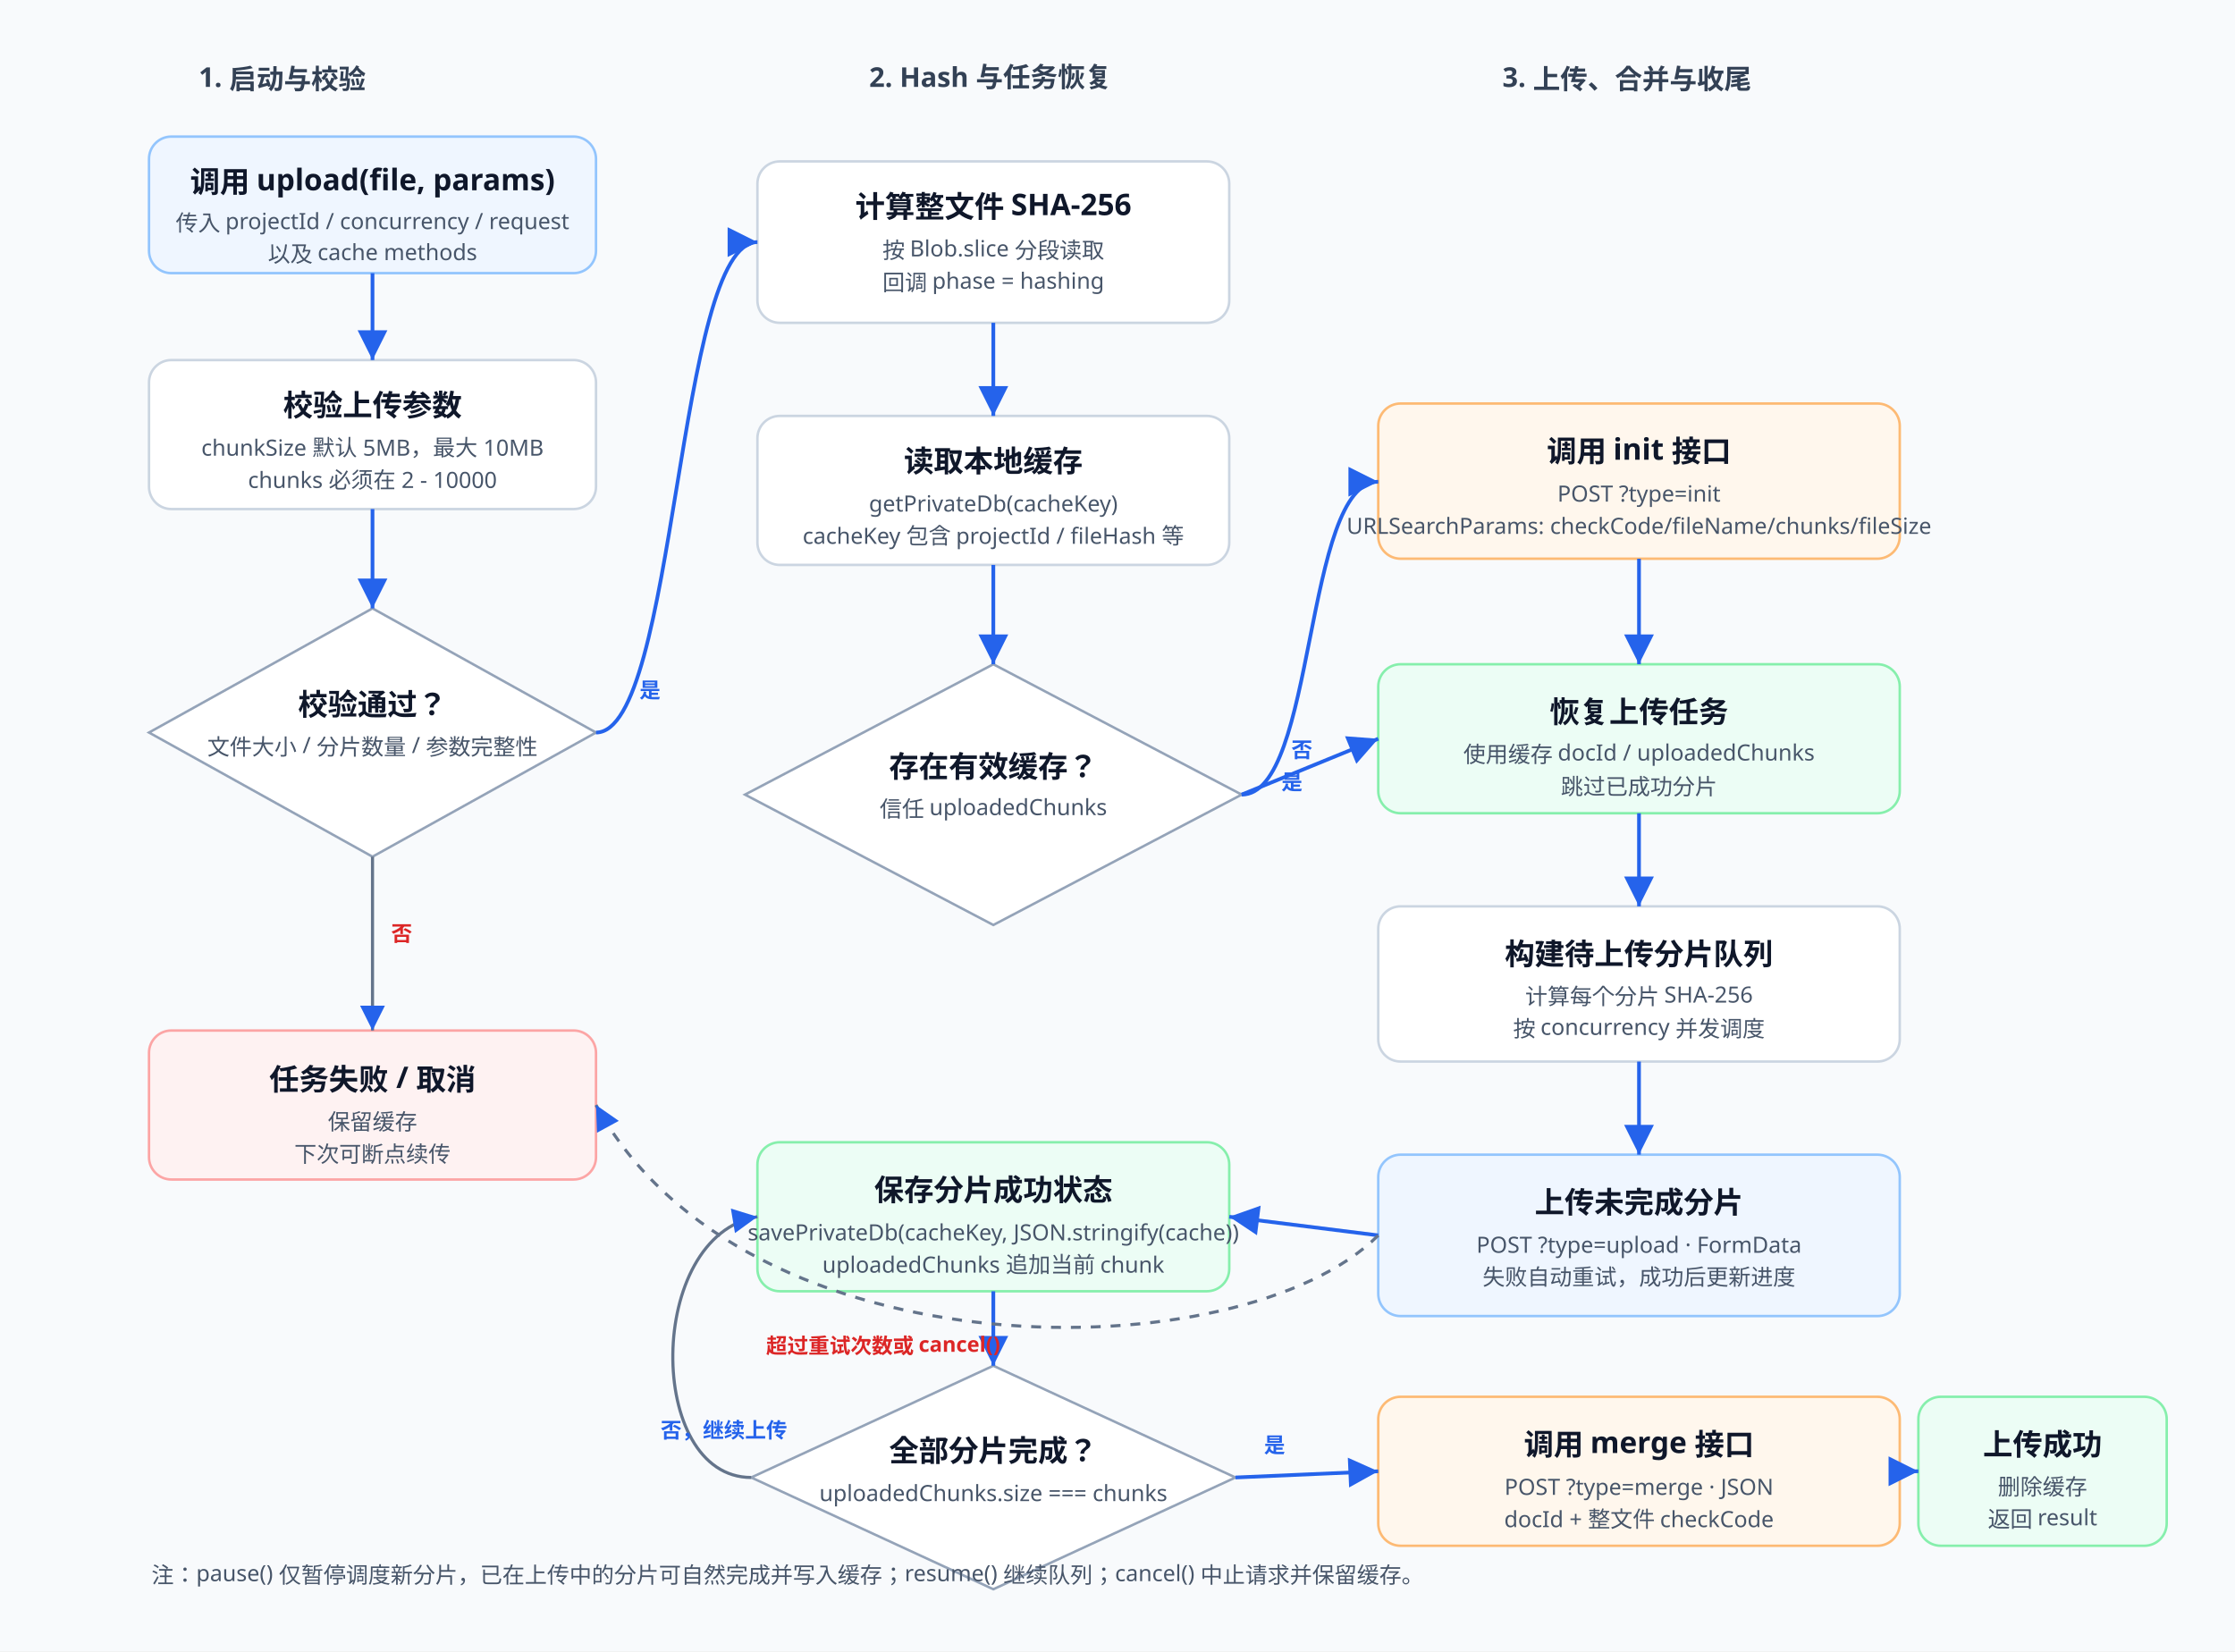
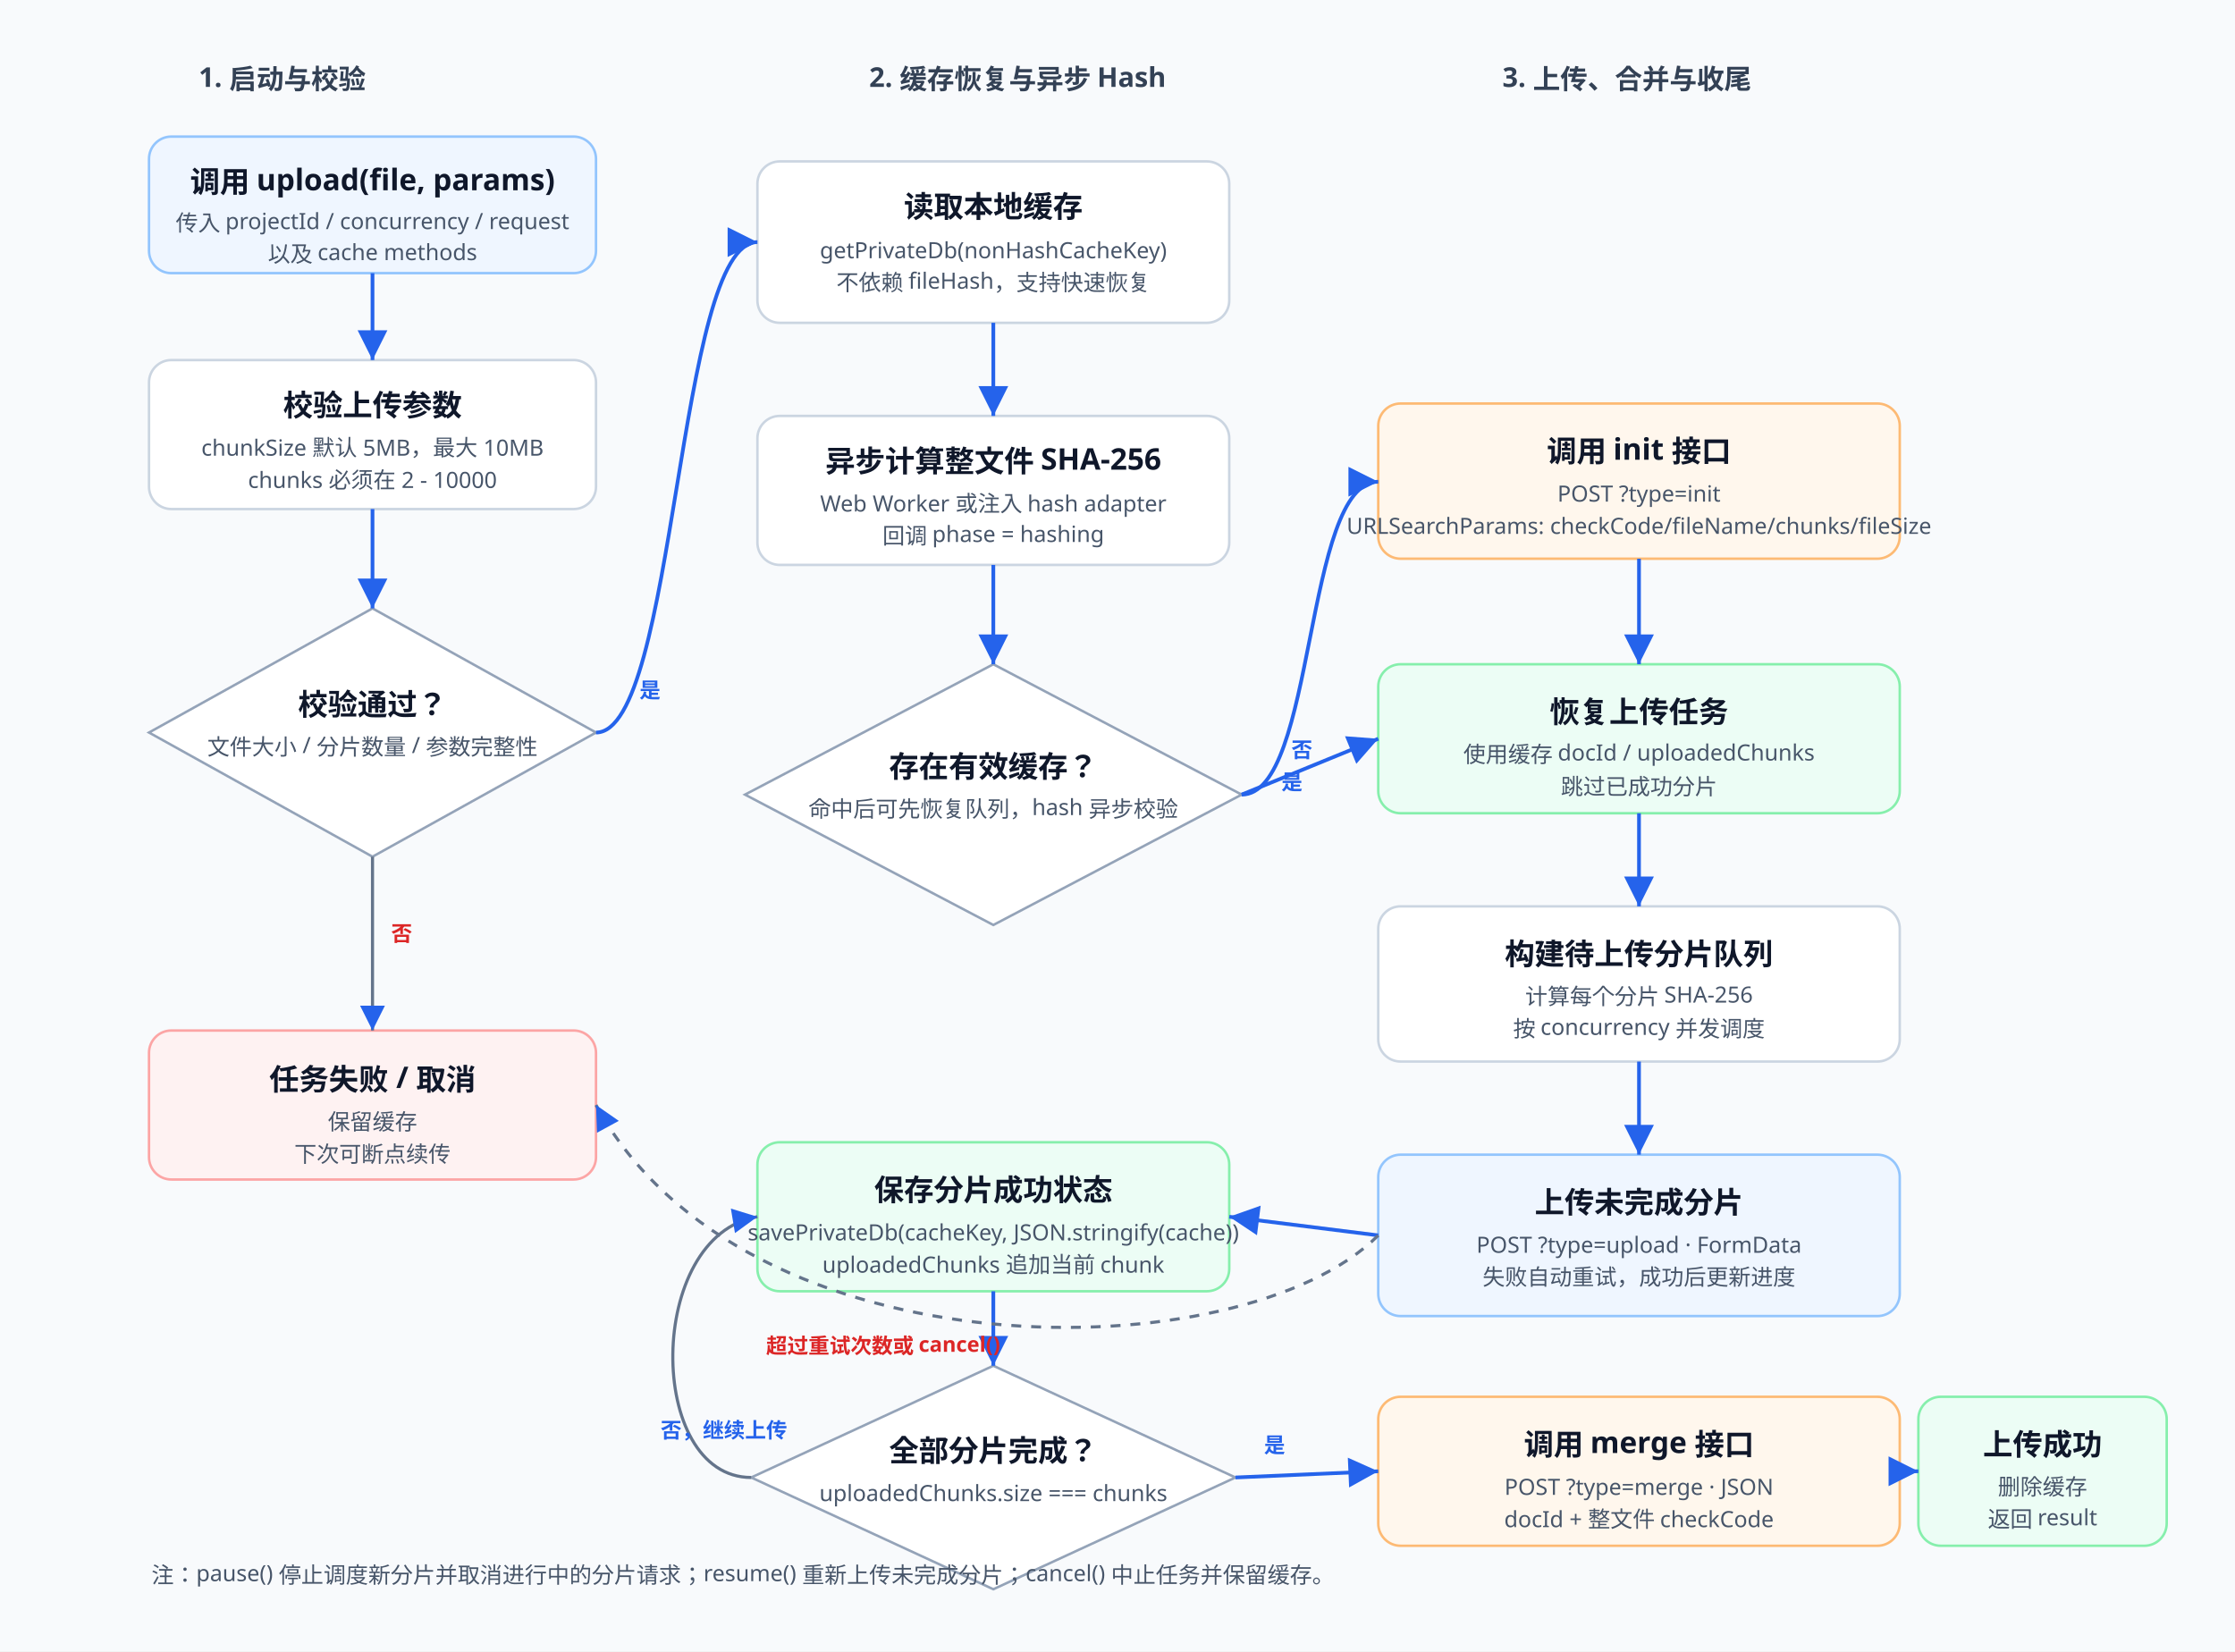
<svg xmlns="http://www.w3.org/2000/svg" width="1800" height="1330" viewBox="0 0 1800 1330">
  <defs>
    <marker id="arrow" markerWidth="12" markerHeight="12" refX="10" refY="6" orient="auto" markerUnits="strokeWidth">
      <path d="M2,2 L10,6 L2,10 Z" fill="#2563eb" />
    </marker>
    <style>
      .bg { fill: #f8fafc; }
      .title { font: 700 42px "Arial Unicode MS", "PingFang SC", sans-serif; fill: #0f172a; }
      .subtitle { font: 400 22px "Arial Unicode MS", "PingFang SC", sans-serif; fill: #475569; }
      .phase { font: 700 22px "Arial Unicode MS", "PingFang SC", sans-serif; fill: #334155; }
      .node { fill: #ffffff; stroke: #cbd5e1; stroke-width: 2; }
      .node-blue { fill: #eff6ff; stroke: #93c5fd; stroke-width: 2; }
      .node-green { fill: #ecfdf5; stroke: #86efac; stroke-width: 2; }
      .node-orange { fill: #fff7ed; stroke: #fdba74; stroke-width: 2; }
      .node-red { fill: #fef2f2; stroke: #fca5a5; stroke-width: 2; }
      .decision { fill: #ffffff; stroke: #94a3b8; stroke-width: 2; }
      .text { font: 700 24px "Arial Unicode MS", "PingFang SC", sans-serif; fill: #0f172a; }
      .small { font: 400 18px "Arial Unicode MS", "PingFang SC", sans-serif; fill: #475569; }
      .label { font: 700 17px "Arial Unicode MS", "PingFang SC", sans-serif; fill: #2563eb; }
      .danger { font: 700 17px "Arial Unicode MS", "PingFang SC", sans-serif; fill: #dc2626; }
      .line { fill: none; stroke: #2563eb; stroke-width: 3; marker-end: url(#arrow); }
      .line-gray { fill: none; stroke: #64748b; stroke-width: 2.5; marker-end: url(#arrow); }
      .dash { fill: none; stroke: #64748b; stroke-width: 2.5; stroke-dasharray: 8 8; marker-end: url(#arrow); }
    </style>
  </defs>
  <rect class="bg" width="1800" height="1330" />
  <g transform="translate(0,-120)">
    <text x="160" y="190" class="phase">1. 启动与校验</text>
-     <text x="700" y="190" class="phase">2. Hash 与任务恢复</text>
+     <text x="700" y="190" class="phase">2. 缓存恢复与异步 Hash</text>
    <text x="1210" y="190" class="phase">3. 上传、合并与收尾</text>
    <rect x="120" y="230" width="360" height="110" rx="18" class="node-blue" />
    <text x="300" y="275" text-anchor="middle" class="text">调用 upload(file, params)</text>
    <text x="300" y="306" text-anchor="middle" class="small">传入 projectId / concurrency / request</text>
    <text x="300" y="331" text-anchor="middle" class="small">以及 cache methods</text>
    <rect x="120" y="410" width="360" height="120" rx="18" class="node" />
    <text x="300" y="455" text-anchor="middle" class="text">校验上传参数</text>
    <text x="300" y="487" text-anchor="middle" class="small">chunkSize 默认 5MB，最大 10MB</text>
    <text x="300" y="513" text-anchor="middle" class="small">chunks 必须在 2 - 10000</text>
    <polygon points="300,610 480,710 300,810 120,710" class="decision" />
    <text x="300" y="696" text-anchor="middle" class="text">校验通过？</text>
    <text x="300" y="728" text-anchor="middle" class="small">文件大小 / 分片数量 / 参数完整性</text>
    <rect x="610" y="250" width="380" height="130" rx="18" class="node" />
-     <text x="800" y="295" text-anchor="middle" class="text">计算整文件 SHA-256</text>
-     <text x="800" y="328" text-anchor="middle" class="small">按 Blob.slice 分段读取</text>
-     <text x="800" y="354" text-anchor="middle" class="small">回调 phase = hashing</text>
+     <text x="800" y="295" text-anchor="middle" class="text">读取本地缓存</text>
+     <text x="800" y="328" text-anchor="middle" class="small">getPrivateDb(nonHashCacheKey)</text>
+     <text x="800" y="354" text-anchor="middle" class="small">不依赖 fileHash，支持快速恢复</text>
    <rect x="610" y="455" width="380" height="120" rx="18" class="node" />
-     <text x="800" y="500" text-anchor="middle" class="text">读取本地缓存</text>
-     <text x="800" y="532" text-anchor="middle" class="small">getPrivateDb(cacheKey)</text>
-     <text x="800" y="558" text-anchor="middle" class="small">cacheKey 包含 projectId / fileHash 等</text>
+     <text x="800" y="500" text-anchor="middle" class="text">异步计算整文件 SHA-256</text>
+     <text x="800" y="532" text-anchor="middle" class="small">Web Worker 或注入 hash adapter</text>
+     <text x="800" y="558" text-anchor="middle" class="small">回调 phase = hashing</text>
    <polygon points="800,655 1000,760 800,865 600,760" class="decision" />
    <text x="800" y="746" text-anchor="middle" class="text">存在有效缓存？</text>
-     <text x="800" y="778" text-anchor="middle" class="small">信任 uploadedChunks</text>
+     <text x="800" y="778" text-anchor="middle" class="small">命中后可先恢复队列，hash 异步校验</text>
    <rect x="1110" y="445" width="420" height="125" rx="18" class="node-orange" />
    <text x="1320" y="492" text-anchor="middle" class="text">调用 init 接口</text>
    <text x="1320" y="524" text-anchor="middle" class="small">POST ?type=init</text>
    <text x="1320" y="550" text-anchor="middle" class="small">URLSearchParams: checkCode/fileName/chunks/fileSize</text>
    <rect x="1110" y="655" width="420" height="120" rx="18" class="node-green" />
    <text x="1320" y="702" text-anchor="middle" class="text">恢复上传任务</text>
    <text x="1320" y="734" text-anchor="middle" class="small">使用缓存 docId / uploadedChunks</text>
    <text x="1320" y="760" text-anchor="middle" class="small">跳过已成功分片</text>
    <rect x="1110" y="850" width="420" height="125" rx="18" class="node" />
    <text x="1320" y="897" text-anchor="middle" class="text">构建待上传分片队列</text>
    <text x="1320" y="929" text-anchor="middle" class="small">计算每个分片 SHA-256</text>
    <text x="1320" y="955" text-anchor="middle" class="small">按 concurrency 并发调度</text>
    <rect x="1110" y="1050" width="420" height="130" rx="18" class="node-blue" />
    <text x="1320" y="1097" text-anchor="middle" class="text">上传未完成分片</text>
    <text x="1320" y="1129" text-anchor="middle" class="small">POST ?type=upload · FormData</text>
    <text x="1320" y="1155" text-anchor="middle" class="small">失败自动重试，成功后更新进度</text>
    <rect x="610" y="1040" width="380" height="120" rx="18" class="node-green" />
    <text x="800" y="1087" text-anchor="middle" class="text">保存分片成功状态</text>
    <text x="800" y="1119" text-anchor="middle" class="small">savePrivateDb(cacheKey, JSON.stringify(cache))</text>
    <text x="800" y="1145" text-anchor="middle" class="small">uploadedChunks 追加当前 chunk</text>
    <polygon points="800,1220 995,1310 800,1400 605,1310" class="decision" />
    <text x="800" y="1297" text-anchor="middle" class="text">全部分片完成？</text>
    <text x="800" y="1329" text-anchor="middle" class="small">uploadedChunks.size === chunks</text>
    <rect x="1110" y="1245" width="420" height="120" rx="18" class="node-orange" />
    <text x="1320" y="1292" text-anchor="middle" class="text">调用 merge 接口</text>
    <text x="1320" y="1324" text-anchor="middle" class="small">POST ?type=merge · JSON</text>
    <text x="1320" y="1350" text-anchor="middle" class="small">docId + 整文件 checkCode</text>
    <rect x="1545" y="1245" width="200" height="120" rx="18" class="node-green" />
    <text x="1645" y="1292" text-anchor="middle" class="text">上传成功</text>
    <text x="1645" y="1324" text-anchor="middle" class="small">删除缓存</text>
    <text x="1645" y="1350" text-anchor="middle" class="small">返回 result</text>
    <rect x="120" y="950" width="360" height="120" rx="18" class="node-red" />
    <text x="300" y="998" text-anchor="middle" class="text">任务失败 / 取消</text>
    <text x="300" y="1030" text-anchor="middle" class="small">保留缓存</text>
    <text x="300" y="1056" text-anchor="middle" class="small">下次可断点续传</text>
    <path d="M300 340 L300 410" class="line" />
    <path d="M300 530 L300 610" class="line" />
    <path d="M480 710 C545 710, 545 315, 610 315" class="line" />
    <text x="515" y="682" class="label">是</text>
    <path d="M300 810 L300 950" class="line-gray" />
    <text x="315" y="878" class="danger">否</text>
    <path d="M800 380 L800 455" class="line" />
    <path d="M800 575 L800 655" class="line" />
    <path d="M1000 760 C1060 760, 1050 508, 1110 508" class="line" />
    <text x="1040" y="730" class="label">否</text>
    <path d="M1000 760 L1110 715" class="line" />
    <text x="1032" y="756" class="label">是</text>
    <path d="M1320 570 L1320 655" class="line" />
    <path d="M1320 775 L1320 850" class="line" />
    <path d="M1320 975 L1320 1050" class="line" />
    <path d="M1110 1115 L990 1100" class="line" />
    <path d="M800 1160 L800 1220" class="line" />
    <path d="M995 1310 L1110 1305" class="line" />
    <text x="1018" y="1290" class="label">是</text>
    <path d="M605 1310 C520 1310, 520 1115, 610 1100" class="line-gray" />
    <text x="532" y="1278" class="label">否，继续上传</text>
    <path d="M1530 1305 L1545 1305" class="line" />
    <path d="M1110 1115 C1000 1225, 600 1230, 480 1010" class="dash" />
    <text x="617" y="1210" class="danger">超过重试次数或 cancel()</text>
-     <text x="122" y="1395" class="small">注：pause() 仅暂停调度新分片，已在上传中的分片可自然完成并写入缓存；resume() 继续队列；cancel() 中止请求并保留缓存。</text>
+     <text x="122" y="1395" class="small">注：pause() 停止调度新分片并取消进行中的分片请求；resume() 重新上传未完成分片；cancel() 中止任务并保留缓存。</text>
  </g>
</svg>
